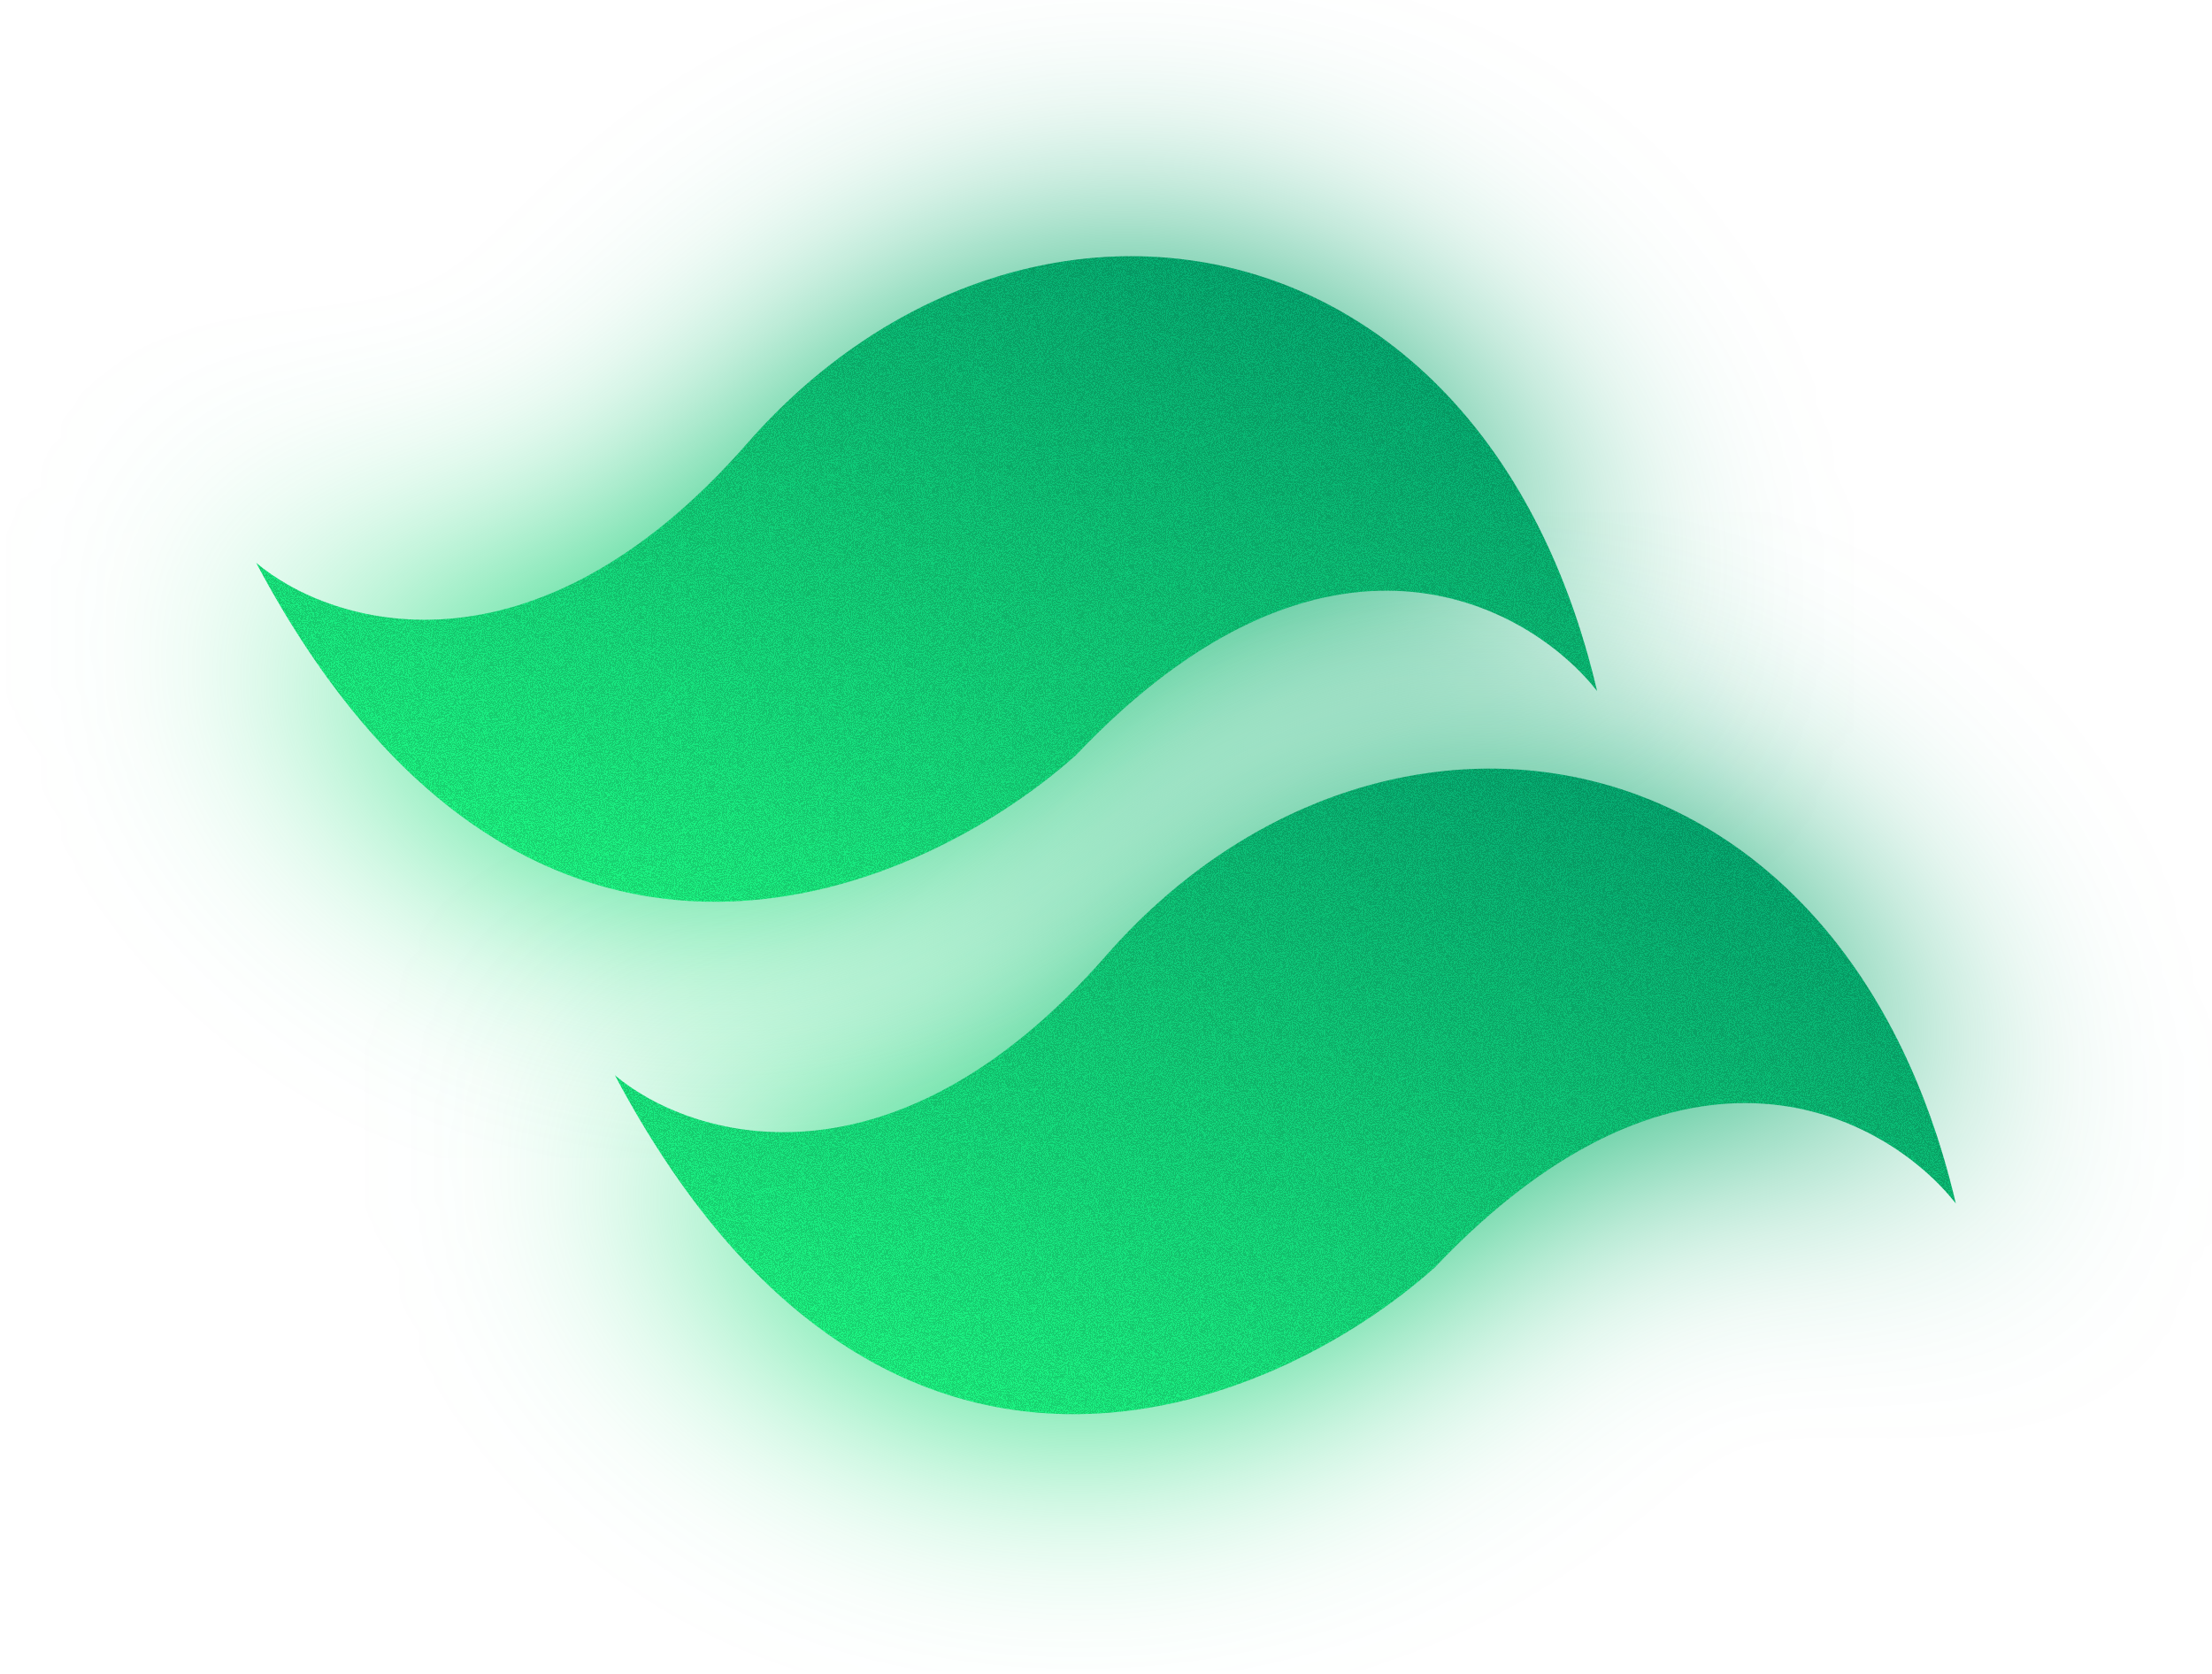
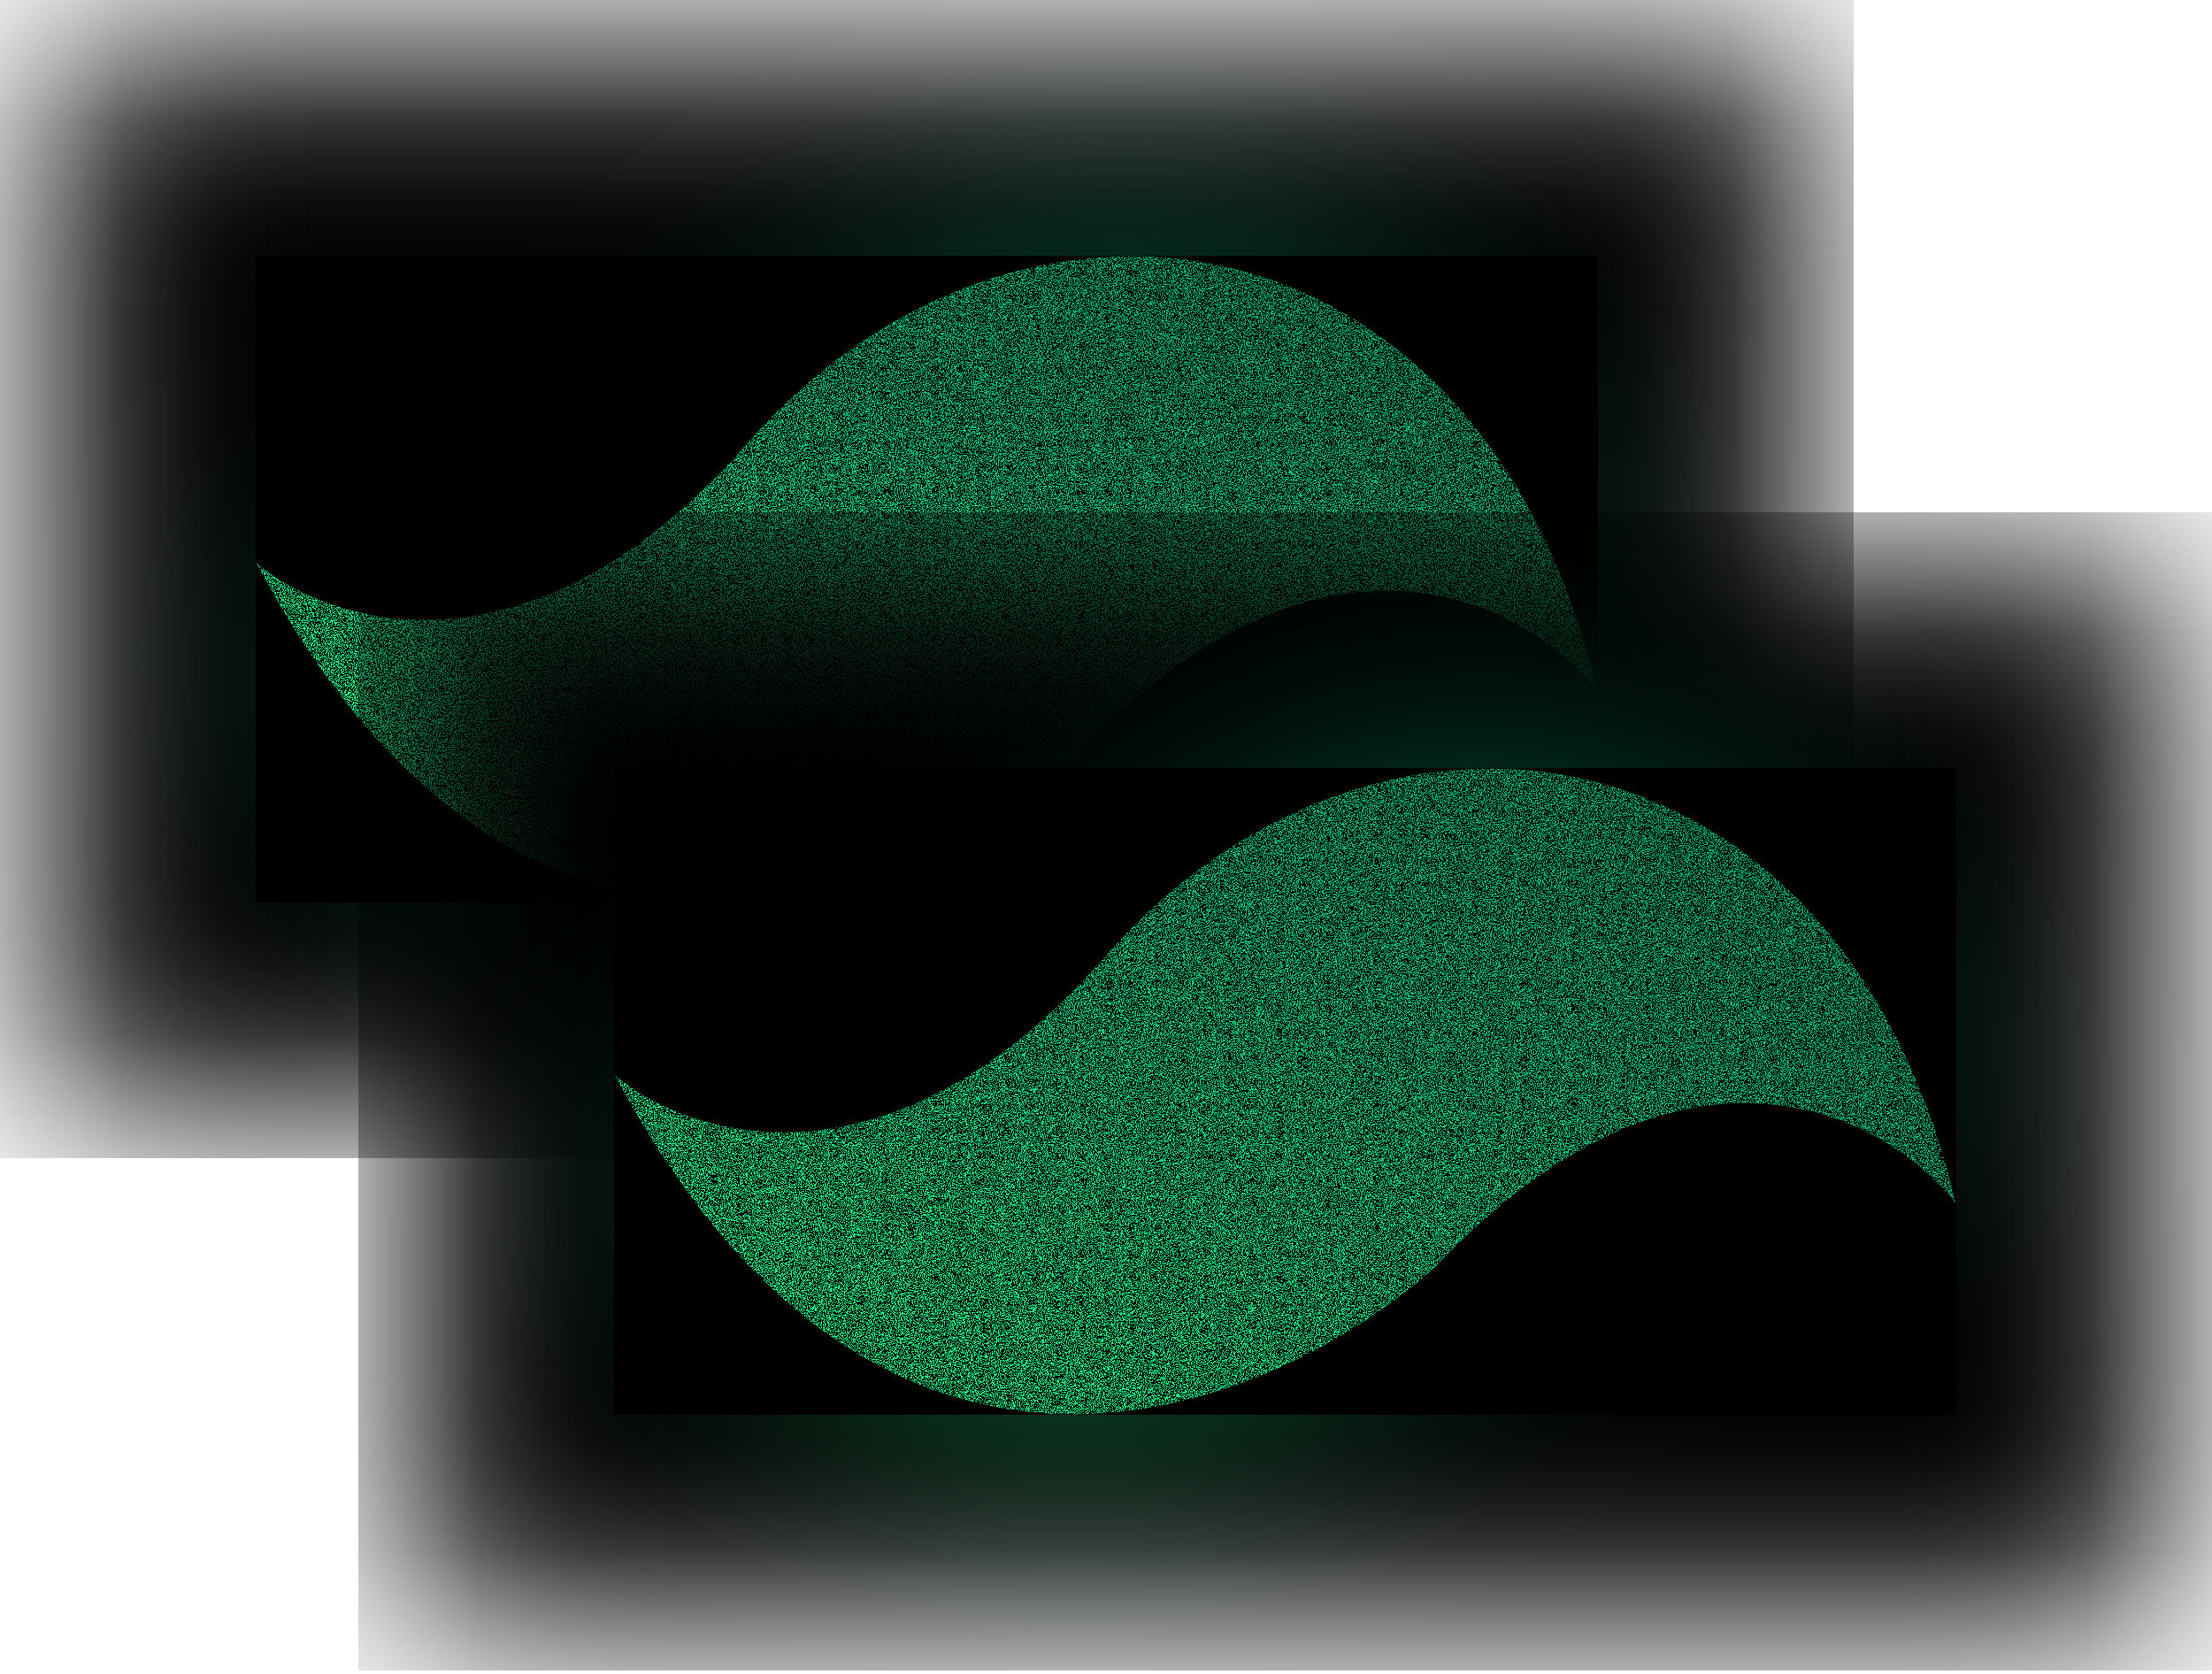
<svg xmlns="http://www.w3.org/2000/svg" width="259" height="196" viewBox="0 0 259 196" fill="none">
  <g filter="url(#filter0_nf_2072_26)">
    <path d="M87.5 51.904C62.3 80.704 38.667 73.238 30 65.904C61.2 124.704 107 105.404 126 88.404C155.2 57.604 178.833 70.571 187 80.904C173.5 23.404 119 15.904 87.5 51.904Z" fill="url(#paint0_linear_2072_26)" />
  </g>
  <g filter="url(#filter1_n_2072_26)">
    <path d="M87.5 51.904C62.3 80.704 38.667 73.238 30 65.904C61.2 124.704 107 105.404 126 88.404C155.2 57.604 178.833 70.571 187 80.904C173.5 23.404 119 15.904 87.5 51.904Z" fill="url(#paint1_linear_2072_26)" />
  </g>
  <g filter="url(#filter2_nf_2072_26)">
    <path d="M129.5 111.904C104.3 140.704 80.667 133.238 72 125.904C103.2 184.704 149 165.404 168 148.404C197.2 117.604 220.833 130.571 229 140.904C215.5 83.404 161 75.904 129.5 111.904Z" fill="url(#paint2_linear_2072_26)" />
  </g>
  <g filter="url(#filter3_n_2072_26)">
    <path d="M129.5 111.904C104.3 140.704 80.667 133.238 72 125.904C103.2 184.704 149 165.404 168 148.404C197.2 117.604 220.833 130.571 229 140.904C215.5 83.404 161 75.904 129.5 111.904Z" fill="url(#paint3_linear_2072_26)" />
  </g>
  <defs>
    <filter id="filter0_nf_2072_26" x="0" y="0" width="217" height="135.592" filterUnits="userSpaceOnUse" color-interpolation-filters="sRGB">
-       <feFlood flood-opacity="0" result="BackgroundImageFix" />
+       <feFlood floodOpacity="0" result="BackgroundImageFix" />
      <feBlend mode="normal" in="SourceGraphic" in2="BackgroundImageFix" result="shape" />
      <feTurbulence type="fractalNoise" baseFrequency="10 10" stitchTiles="stitch" numOctaves="3" result="noise" seed="1674" />
      <feColorMatrix in="noise" type="luminanceToAlpha" result="alphaNoise" />
      <feComponentTransfer in="alphaNoise" result="coloredNoise1">
        <feFuncA type="discrete" tableValues="1 1 1 1 1 1 1 1 1 1 1 1 1 1 1 1 1 1 1 1 1 1 1 1 1 1 1 1 1 1 1 1 1 1 1 1 1 1 1 1 1 1 1 1 1 1 1 1 1 1 1 0 0 0 0 0 0 0 0 0 0 0 0 0 0 0 0 0 0 0 0 0 0 0 0 0 0 0 0 0 0 0 0 0 0 0 0 0 0 0 0 0 0 0 0 0 0 0 0 0 " />
      </feComponentTransfer>
      <feComposite operator="in" in2="shape" in="coloredNoise1" result="noise1Clipped" />
-       <feFlood flood-color="rgba(0, 0, 0, 0.14)" result="color1Flood" />
+       <feFlood floodColor="rgba(0, 0, 0, 0.14)" result="color1Flood" />
      <feComposite operator="in" in2="noise1Clipped" in="color1Flood" result="color1" />
      <feMerge result="effect1_noise_2072_26">
        <feMergeNode in="shape" />
        <feMergeNode in="color1" />
      </feMerge>
      <feGaussianBlur stdDeviation="15" result="effect2_foregroundBlur_2072_26" />
    </filter>
    <filter id="filter1_n_2072_26" x="30" y="30" width="157" height="75.592" filterUnits="userSpaceOnUse" color-interpolation-filters="sRGB">
-       <feFlood flood-opacity="0" result="BackgroundImageFix" />
+       <feFlood floodOpacity="0" result="BackgroundImageFix" />
      <feBlend mode="normal" in="SourceGraphic" in2="BackgroundImageFix" result="shape" />
      <feTurbulence type="fractalNoise" baseFrequency="10 10" stitchTiles="stitch" numOctaves="3" result="noise" seed="1674" />
      <feColorMatrix in="noise" type="luminanceToAlpha" result="alphaNoise" />
      <feComponentTransfer in="alphaNoise" result="coloredNoise1">
        <feFuncA type="discrete" tableValues="1 1 1 1 1 1 1 1 1 1 1 1 1 1 1 1 1 1 1 1 1 1 1 1 1 1 1 1 1 1 1 1 1 1 1 1 1 1 1 1 1 1 1 1 1 1 1 1 1 1 1 0 0 0 0 0 0 0 0 0 0 0 0 0 0 0 0 0 0 0 0 0 0 0 0 0 0 0 0 0 0 0 0 0 0 0 0 0 0 0 0 0 0 0 0 0 0 0 0 0 " />
      </feComponentTransfer>
      <feComposite operator="in" in2="shape" in="coloredNoise1" result="noise1Clipped" />
-       <feFlood flood-color="rgba(0, 0, 0, 0.14)" result="color1Flood" />
+       <feFlood floodColor="rgba(0, 0, 0, 0.14)" result="color1Flood" />
      <feComposite operator="in" in2="noise1Clipped" in="color1Flood" result="color1" />
      <feMerge result="effect1_noise_2072_26">
        <feMergeNode in="shape" />
        <feMergeNode in="color1" />
      </feMerge>
    </filter>
    <filter id="filter2_nf_2072_26" x="42" y="60" width="217" height="135.592" filterUnits="userSpaceOnUse" color-interpolation-filters="sRGB">
-       <feFlood flood-opacity="0" result="BackgroundImageFix" />
+       <feFlood floodOpacity="0" result="BackgroundImageFix" />
      <feBlend mode="normal" in="SourceGraphic" in2="BackgroundImageFix" result="shape" />
      <feTurbulence type="fractalNoise" baseFrequency="10 10" stitchTiles="stitch" numOctaves="3" result="noise" seed="1674" />
      <feColorMatrix in="noise" type="luminanceToAlpha" result="alphaNoise" />
      <feComponentTransfer in="alphaNoise" result="coloredNoise1">
        <feFuncA type="discrete" tableValues="1 1 1 1 1 1 1 1 1 1 1 1 1 1 1 1 1 1 1 1 1 1 1 1 1 1 1 1 1 1 1 1 1 1 1 1 1 1 1 1 1 1 1 1 1 1 1 1 1 1 1 0 0 0 0 0 0 0 0 0 0 0 0 0 0 0 0 0 0 0 0 0 0 0 0 0 0 0 0 0 0 0 0 0 0 0 0 0 0 0 0 0 0 0 0 0 0 0 0 0 " />
      </feComponentTransfer>
      <feComposite operator="in" in2="shape" in="coloredNoise1" result="noise1Clipped" />
-       <feFlood flood-color="rgba(0, 0, 0, 0.14)" result="color1Flood" />
+       <feFlood floodColor="rgba(0, 0, 0, 0.14)" result="color1Flood" />
      <feComposite operator="in" in2="noise1Clipped" in="color1Flood" result="color1" />
      <feMerge result="effect1_noise_2072_26">
        <feMergeNode in="shape" />
        <feMergeNode in="color1" />
      </feMerge>
      <feGaussianBlur stdDeviation="15" result="effect2_foregroundBlur_2072_26" />
    </filter>
    <filter id="filter3_n_2072_26" x="72" y="90" width="157" height="75.592" filterUnits="userSpaceOnUse" color-interpolation-filters="sRGB">
-       <feFlood flood-opacity="0" result="BackgroundImageFix" />
+       <feFlood floodOpacity="0" result="BackgroundImageFix" />
      <feBlend mode="normal" in="SourceGraphic" in2="BackgroundImageFix" result="shape" />
      <feTurbulence type="fractalNoise" baseFrequency="10 10" stitchTiles="stitch" numOctaves="3" result="noise" seed="1674" />
      <feColorMatrix in="noise" type="luminanceToAlpha" result="alphaNoise" />
      <feComponentTransfer in="alphaNoise" result="coloredNoise1">
        <feFuncA type="discrete" tableValues="1 1 1 1 1 1 1 1 1 1 1 1 1 1 1 1 1 1 1 1 1 1 1 1 1 1 1 1 1 1 1 1 1 1 1 1 1 1 1 1 1 1 1 1 1 1 1 1 1 1 1 0 0 0 0 0 0 0 0 0 0 0 0 0 0 0 0 0 0 0 0 0 0 0 0 0 0 0 0 0 0 0 0 0 0 0 0 0 0 0 0 0 0 0 0 0 0 0 0 0 " />
      </feComponentTransfer>
      <feComposite operator="in" in2="shape" in="coloredNoise1" result="noise1Clipped" />
-       <feFlood flood-color="rgba(0, 0, 0, 0.14)" result="color1Flood" />
+       <feFlood floodColor="rgba(0, 0, 0, 0.14)" result="color1Flood" />
      <feComposite operator="in" in2="noise1Clipped" in="color1Flood" result="color1" />
      <feMerge result="effect1_noise_2072_26">
        <feMergeNode in="shape" />
        <feMergeNode in="color1" />
      </feMerge>
    </filter>
    <linearGradient id="paint0_linear_2072_26" x1="181.097" y1="32.714" x2="126.745" y2="145.397" gradientUnits="userSpaceOnUse">
      <stop stop-color="#02A16F" />
      <stop offset="1" stop-color="#20FF85" />
    </linearGradient>
    <linearGradient id="paint1_linear_2072_26" x1="181.097" y1="32.714" x2="126.745" y2="145.397" gradientUnits="userSpaceOnUse">
      <stop stop-color="#02A16F" />
      <stop offset="1" stop-color="#20FF85" />
    </linearGradient>
    <linearGradient id="paint2_linear_2072_26" x1="223.097" y1="92.714" x2="168.745" y2="205.397" gradientUnits="userSpaceOnUse">
      <stop stop-color="#02A16F" />
      <stop offset="1" stop-color="#20FF85" />
    </linearGradient>
    <linearGradient id="paint3_linear_2072_26" x1="223.097" y1="92.714" x2="168.745" y2="205.397" gradientUnits="userSpaceOnUse">
      <stop stop-color="#02A16F" />
      <stop offset="1" stop-color="#20FF85" />
    </linearGradient>
  </defs>
</svg>
